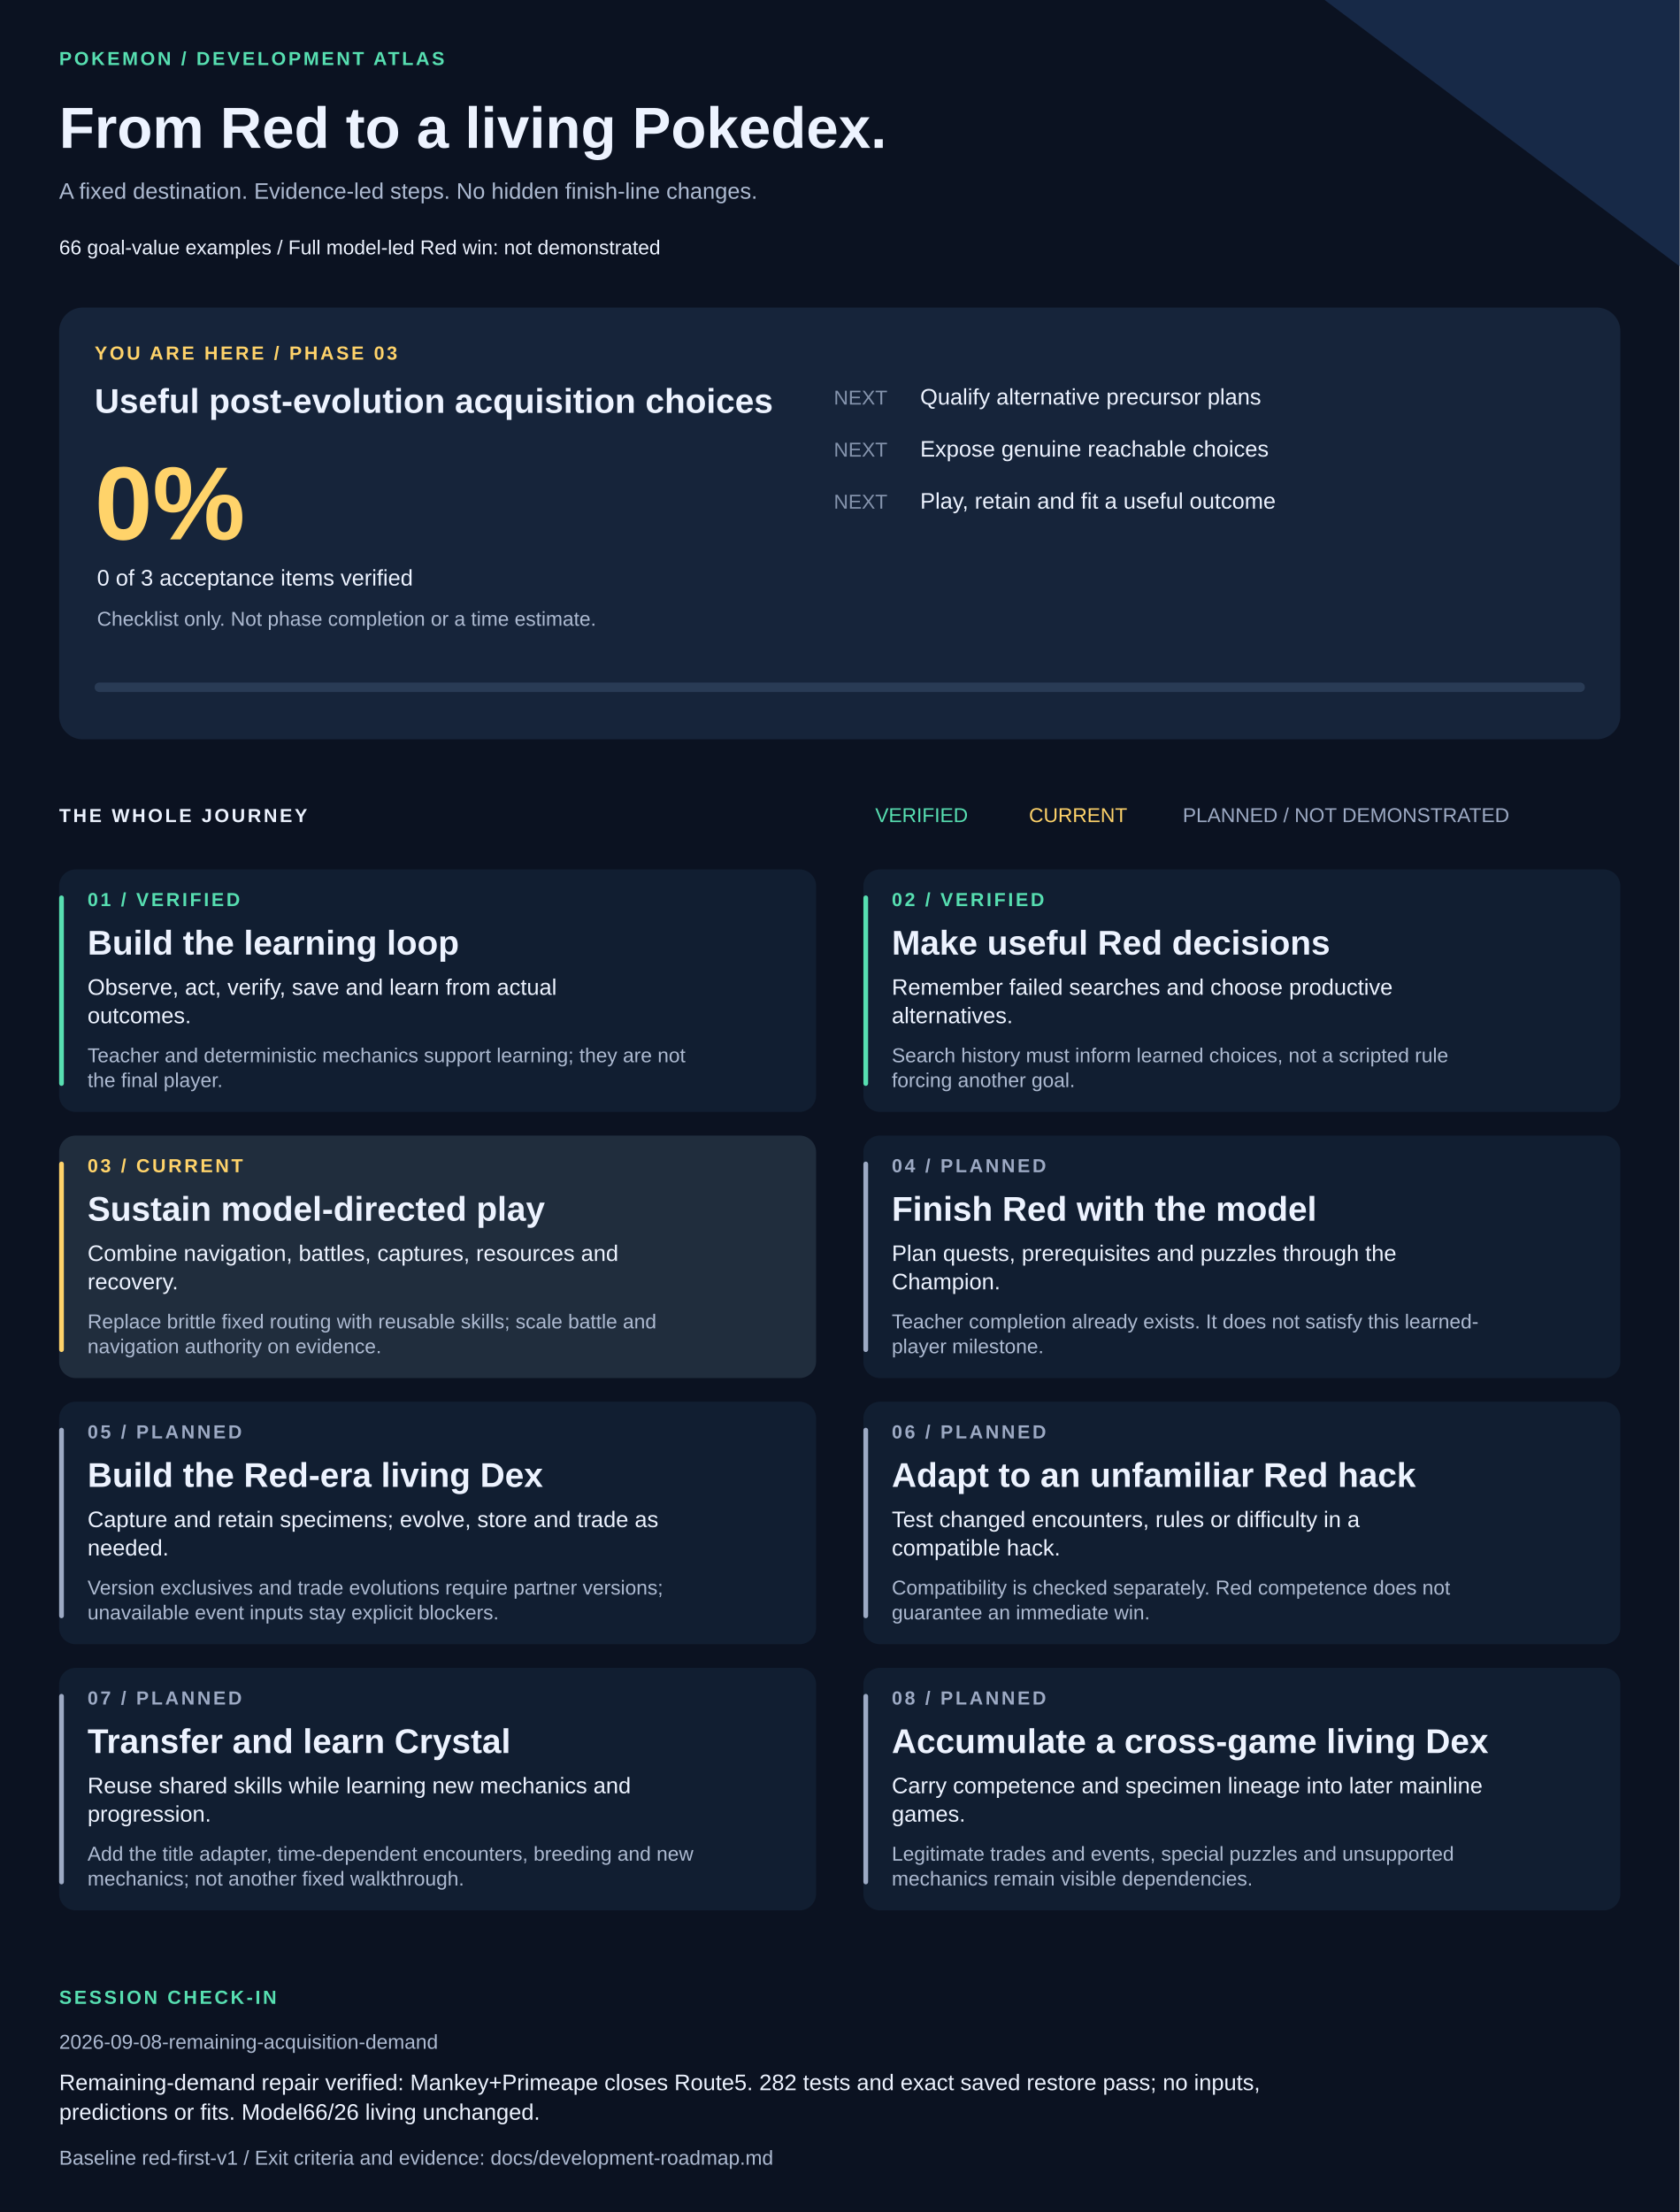
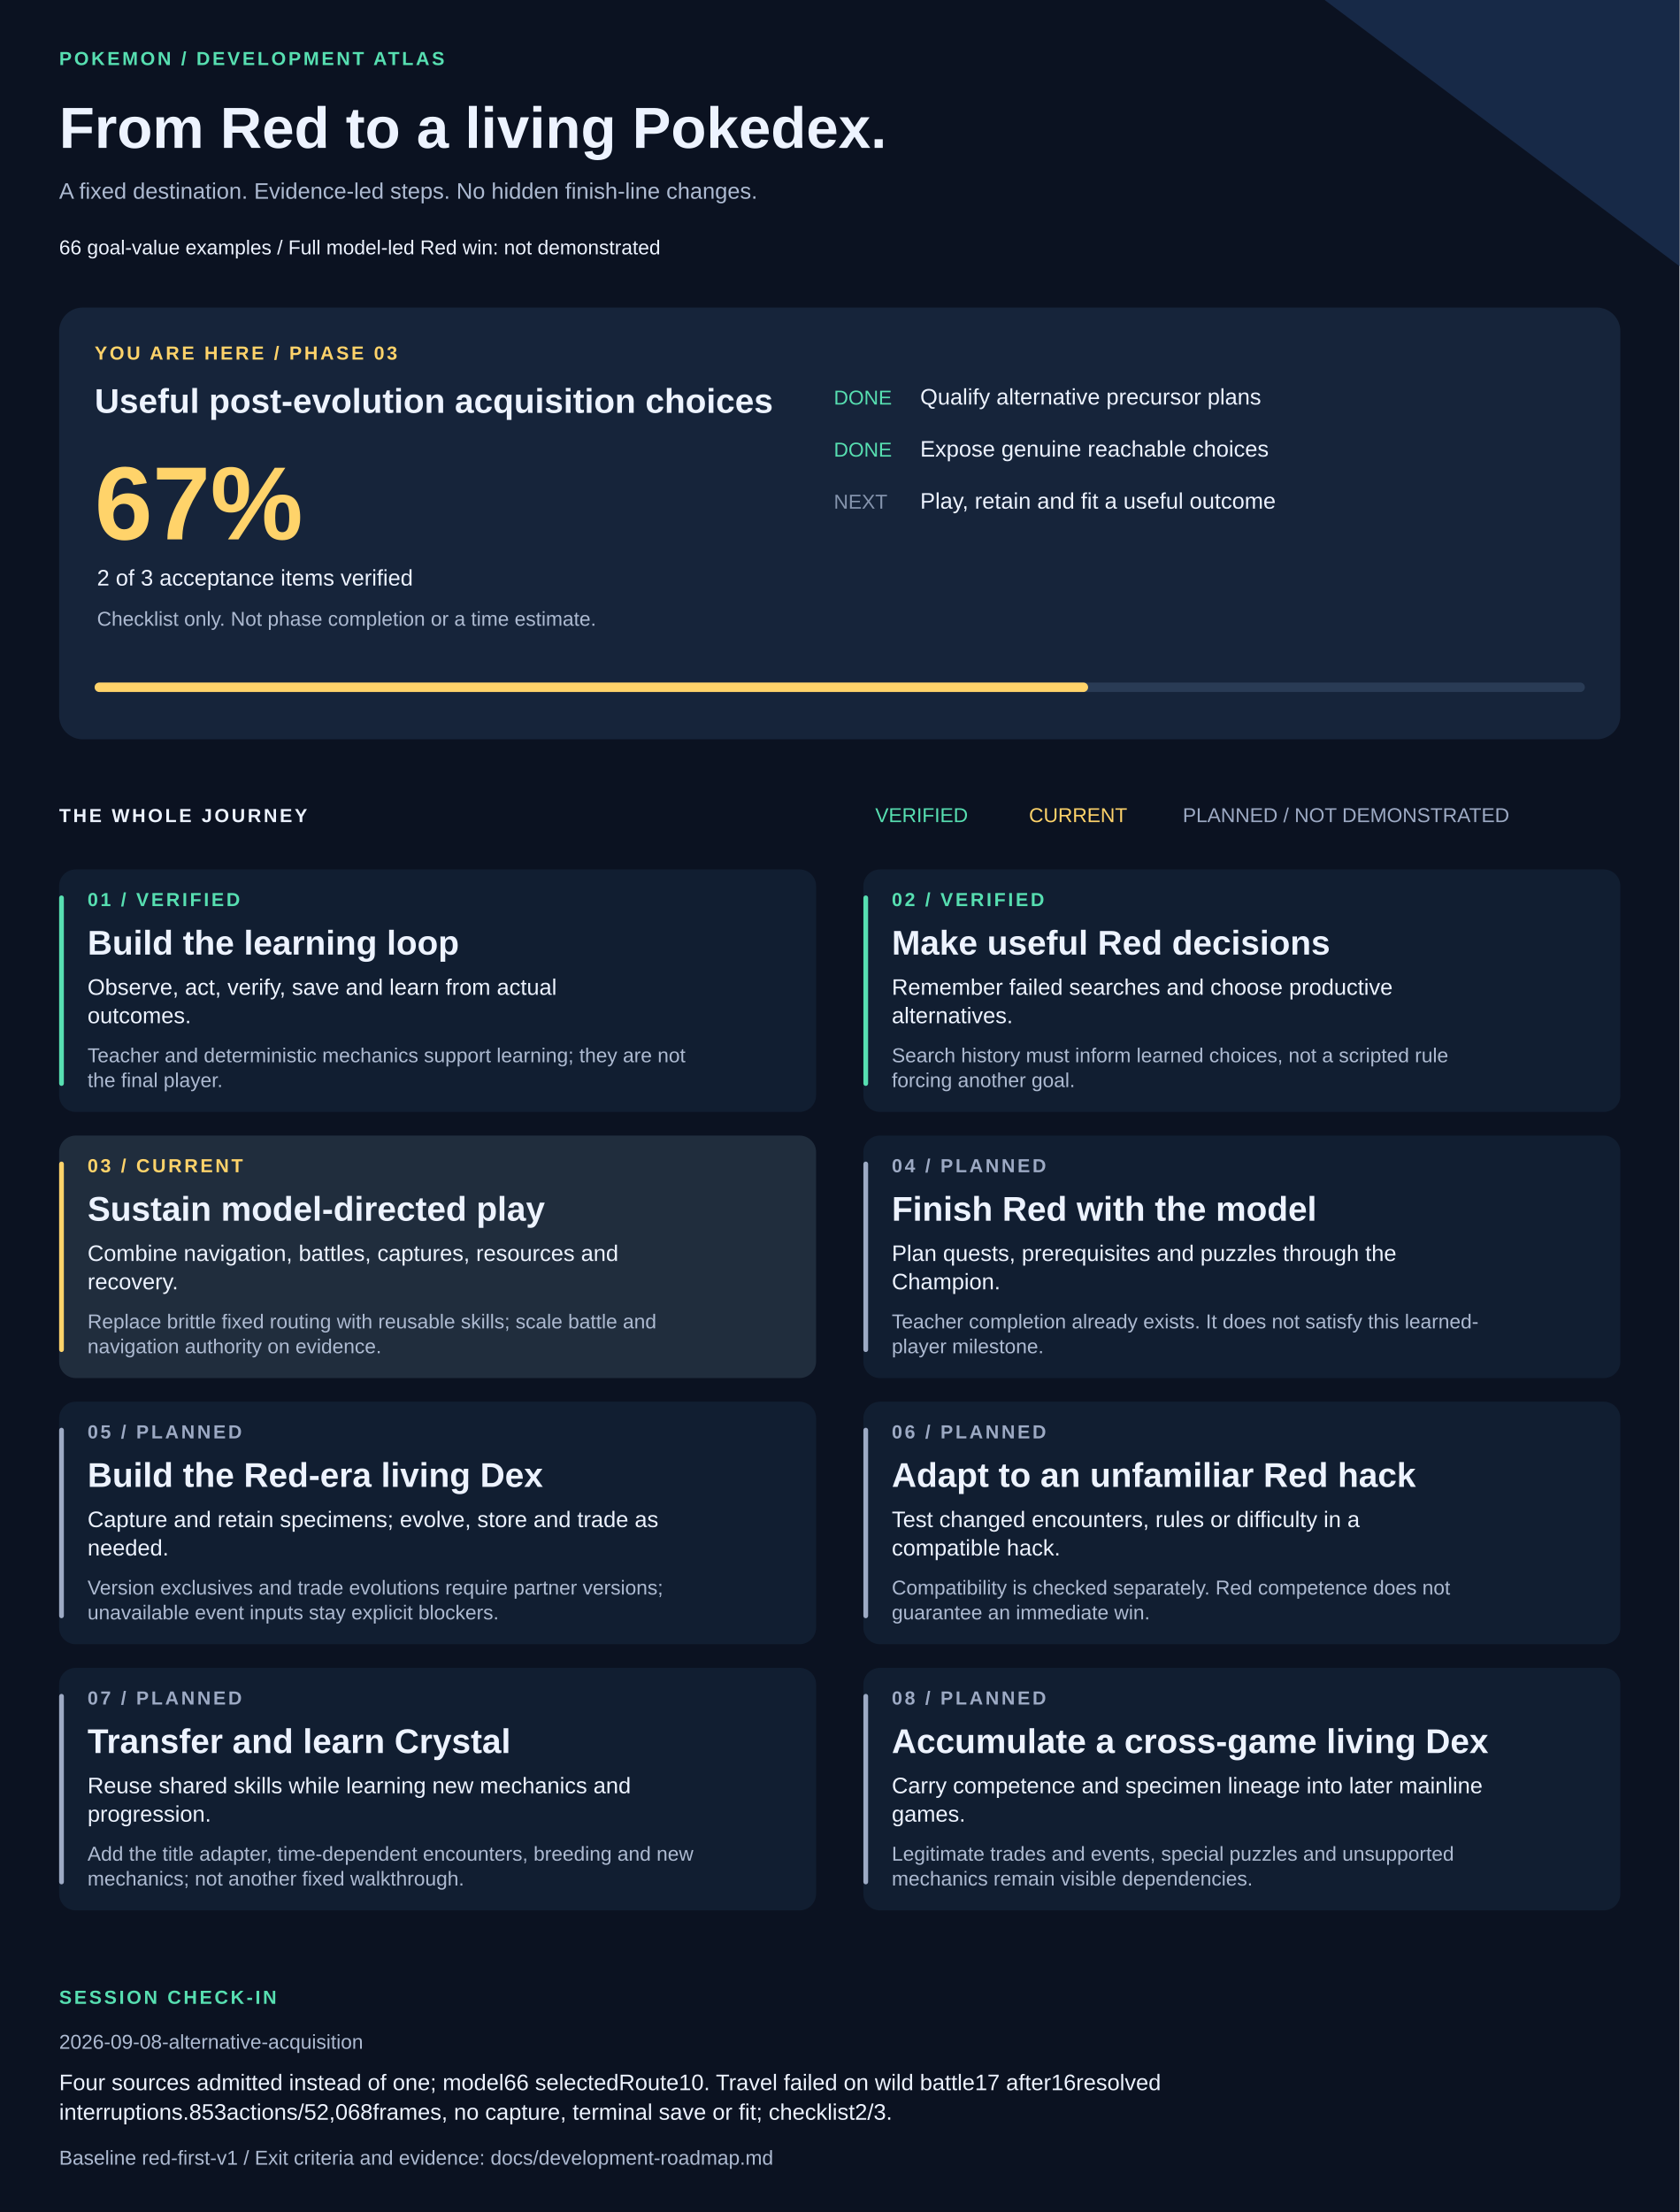
<svg xmlns="http://www.w3.org/2000/svg" width="1420" height="1870" viewBox="0 0 1420 1870" role="img" aria-labelledby="title description">
  <style>text{font-family:Arial,Helvetica,sans-serif;fill:#edf3ff}.muted{fill:#adbad1}.eyebrow{font-size:16px;letter-spacing:2px;font-weight:bold}.heading{font-size:29px;font-weight:bold}.body{font-size:19px}.small{font-size:17px}</style>
  <rect width="1420" height="1870" fill="#0b1221" />
  <path d="M1120 0H1420V225Z" fill="#172947" />
  <text x="50" y="55" class="eyebrow" style="fill:#57dfb1">POKEMON / DEVELOPMENT ATLAS</text>
  <text x="50" y="125" style="font-size:49px;font-weight:bold">From Red to a living Pokedex.</text>
  <text x="50" y="168" class="body muted">A fixed destination. Evidence-led steps. No hidden finish-line changes.</text>
  <text x="50" y="215" class="small">66 goal-value examples  /  Full model-led Red win: not demonstrated</text>
  <rect x="50" y="260" width="1320" height="365" rx="20" fill="#16243a" />
  <text x="80" y="304" class="eyebrow" style="fill:#ffd36a">YOU ARE HERE / PHASE 03</text>
  <text x="80" y="349" class="heading">Useful post-evolution acquisition choices</text>
-   <text x="80" y="456" style="font-size:88px;font-weight:bold;fill:#ffd36a">0%</text>
-   <text x="82" y="495" class="body">0 of 3 acceptance items verified</text>
+   <text x="80" y="456" style="font-size:88px;font-weight:bold;fill:#ffd36a">67%</text>
+   <text x="82" y="495" class="body">2 of 3 acceptance items verified</text>
  <text x="82" y="529" class="small muted">Checklist only. Not phase completion or a time estimate.</text>
-   <text x="705" y="342" class="small" style="fill:#8594ad">NEXT</text>
+   <text x="705" y="342" class="small" style="fill:#57dfb1">DONE</text>
  <text x="778" y="342" class="body">Qualify alternative precursor plans</text>
-   <text x="705" y="386" class="small" style="fill:#8594ad">NEXT</text>
+   <text x="705" y="386" class="small" style="fill:#57dfb1">DONE</text>
  <text x="778" y="386" class="body">Expose genuine reachable choices</text>
  <text x="705" y="430" class="small" style="fill:#8594ad">NEXT</text>
  <text x="778" y="430" class="body">Play, retain and fit a useful outcome</text>
  <rect x="80" y="577" width="1260" height="8" rx="4" fill="#293b55" />
-   <rect x="80" y="577" width="0" height="8" rx="4" fill="#ffd36a" />
+   <rect x="80" y="577" width="840" height="8" rx="4" fill="#ffd36a" />
  <text x="50" y="695" class="eyebrow">THE WHOLE JOURNEY</text>
  <text x="740" y="695" class="small" style="fill:#57dfb1">VERIFIED</text>
  <text x="870" y="695" class="small" style="fill:#ffd36a">CURRENT</text>
  <text x="1000" y="695" class="small" style="fill:#9daac4">PLANNED / NOT DEMONSTRATED</text>
  <rect x="50" y="735" width="640" height="205" rx="14" fill="#111e31" />
  <rect x="50" y="757" width="4" height="161" rx="2" fill="#57dfb1" />
  <text x="74" y="766" class="eyebrow" style="fill:#57dfb1">01 / VERIFIED</text>
  <text x="74" y="807" class="heading">Build the learning loop</text>
  <text x="74" y="841" class="body">Observe, act, verify, save and learn from actual</text>
  <text x="74" y="865" class="body">outcomes.</text>
  <text x="74" y="898" class="small muted">Teacher and deterministic mechanics support learning; they are not</text>
  <text x="74" y="919" class="small muted">the final player.</text>
  <rect x="730" y="735" width="640" height="205" rx="14" fill="#111e31" />
  <rect x="730" y="757" width="4" height="161" rx="2" fill="#57dfb1" />
  <text x="754" y="766" class="eyebrow" style="fill:#57dfb1">02 / VERIFIED</text>
  <text x="754" y="807" class="heading">Make useful Red decisions</text>
  <text x="754" y="841" class="body">Remember failed searches and choose productive</text>
  <text x="754" y="865" class="body">alternatives.</text>
  <text x="754" y="898" class="small muted">Search history must inform learned choices, not a scripted rule</text>
  <text x="754" y="919" class="small muted">forcing another goal.</text>
  <rect x="50" y="960" width="640" height="205" rx="14" fill="#202d3d" />
  <rect x="50" y="982" width="4" height="161" rx="2" fill="#ffd36a" />
  <text x="74" y="991" class="eyebrow" style="fill:#ffd36a">03 / CURRENT</text>
  <text x="74" y="1032" class="heading">Sustain model-directed play</text>
  <text x="74" y="1066" class="body">Combine navigation, battles, captures, resources and</text>
  <text x="74" y="1090" class="body">recovery.</text>
  <text x="74" y="1123" class="small muted">Replace brittle fixed routing with reusable skills; scale battle and</text>
  <text x="74" y="1144" class="small muted">navigation authority on evidence.</text>
  <rect x="730" y="960" width="640" height="205" rx="14" fill="#111e31" />
  <rect x="730" y="982" width="4" height="161" rx="2" fill="#9daac4" />
  <text x="754" y="991" class="eyebrow" style="fill:#9daac4">04 / PLANNED</text>
  <text x="754" y="1032" class="heading">Finish Red with the model</text>
  <text x="754" y="1066" class="body">Plan quests, prerequisites and puzzles through the</text>
  <text x="754" y="1090" class="body">Champion.</text>
  <text x="754" y="1123" class="small muted">Teacher completion already exists. It does not satisfy this learned-</text>
  <text x="754" y="1144" class="small muted">player milestone.</text>
  <rect x="50" y="1185" width="640" height="205" rx="14" fill="#111e31" />
  <rect x="50" y="1207" width="4" height="161" rx="2" fill="#9daac4" />
  <text x="74" y="1216" class="eyebrow" style="fill:#9daac4">05 / PLANNED</text>
  <text x="74" y="1257" class="heading">Build the Red-era living Dex</text>
  <text x="74" y="1291" class="body">Capture and retain specimens; evolve, store and trade as</text>
  <text x="74" y="1315" class="body">needed.</text>
  <text x="74" y="1348" class="small muted">Version exclusives and trade evolutions require partner versions;</text>
  <text x="74" y="1369" class="small muted">unavailable event inputs stay explicit blockers.</text>
  <rect x="730" y="1185" width="640" height="205" rx="14" fill="#111e31" />
  <rect x="730" y="1207" width="4" height="161" rx="2" fill="#9daac4" />
  <text x="754" y="1216" class="eyebrow" style="fill:#9daac4">06 / PLANNED</text>
  <text x="754" y="1257" class="heading">Adapt to an unfamiliar Red hack</text>
  <text x="754" y="1291" class="body">Test changed encounters, rules or difficulty in a</text>
  <text x="754" y="1315" class="body">compatible hack.</text>
  <text x="754" y="1348" class="small muted">Compatibility is checked separately. Red competence does not</text>
  <text x="754" y="1369" class="small muted">guarantee an immediate win.</text>
  <rect x="50" y="1410" width="640" height="205" rx="14" fill="#111e31" />
  <rect x="50" y="1432" width="4" height="161" rx="2" fill="#9daac4" />
  <text x="74" y="1441" class="eyebrow" style="fill:#9daac4">07 / PLANNED</text>
  <text x="74" y="1482" class="heading">Transfer and learn Crystal</text>
  <text x="74" y="1516" class="body">Reuse shared skills while learning new mechanics and</text>
  <text x="74" y="1540" class="body">progression.</text>
  <text x="74" y="1573" class="small muted">Add the title adapter, time-dependent encounters, breeding and new</text>
  <text x="74" y="1594" class="small muted">mechanics; not another fixed walkthrough.</text>
  <rect x="730" y="1410" width="640" height="205" rx="14" fill="#111e31" />
  <rect x="730" y="1432" width="4" height="161" rx="2" fill="#9daac4" />
  <text x="754" y="1441" class="eyebrow" style="fill:#9daac4">08 / PLANNED</text>
  <text x="754" y="1482" class="heading">Accumulate a cross-game living Dex</text>
  <text x="754" y="1516" class="body">Carry competence and specimen lineage into later mainline</text>
  <text x="754" y="1540" class="body">games.</text>
  <text x="754" y="1573" class="small muted">Legitimate trades and events, special puzzles and unsupported</text>
  <text x="754" y="1594" class="small muted">mechanics remain visible dependencies.</text>
  <text x="50" y="1694" class="eyebrow" style="fill:#57dfb1">SESSION CHECK-IN</text>
-   <text x="50" y="1732" class="small muted">2026-09-08-remaining-acquisition-demand</text>
-   <text x="50" y="1767" class="body">Remaining-demand repair verified: Mankey+Primeape closes Route5. 282 tests and exact saved restore pass; no inputs,</text>
-   <text x="50" y="1792" class="body">predictions or fits. Model66/26 living unchanged.</text>
+   <text x="50" y="1732" class="small muted">2026-09-08-alternative-acquisition</text>
+   <text x="50" y="1767" class="body">Four sources admitted instead of one; model66 selectedRoute10. Travel failed on wild battle17 after16resolved</text>
+   <text x="50" y="1792" class="body">interruptions.853actions/52,068frames, no capture, terminal save or fit; checklist2/3.</text>
  <text x="50" y="1830" class="small muted">Baseline red-first-v1 / Exit criteria and evidence: docs/development-roadmap.md</text>
</svg>
